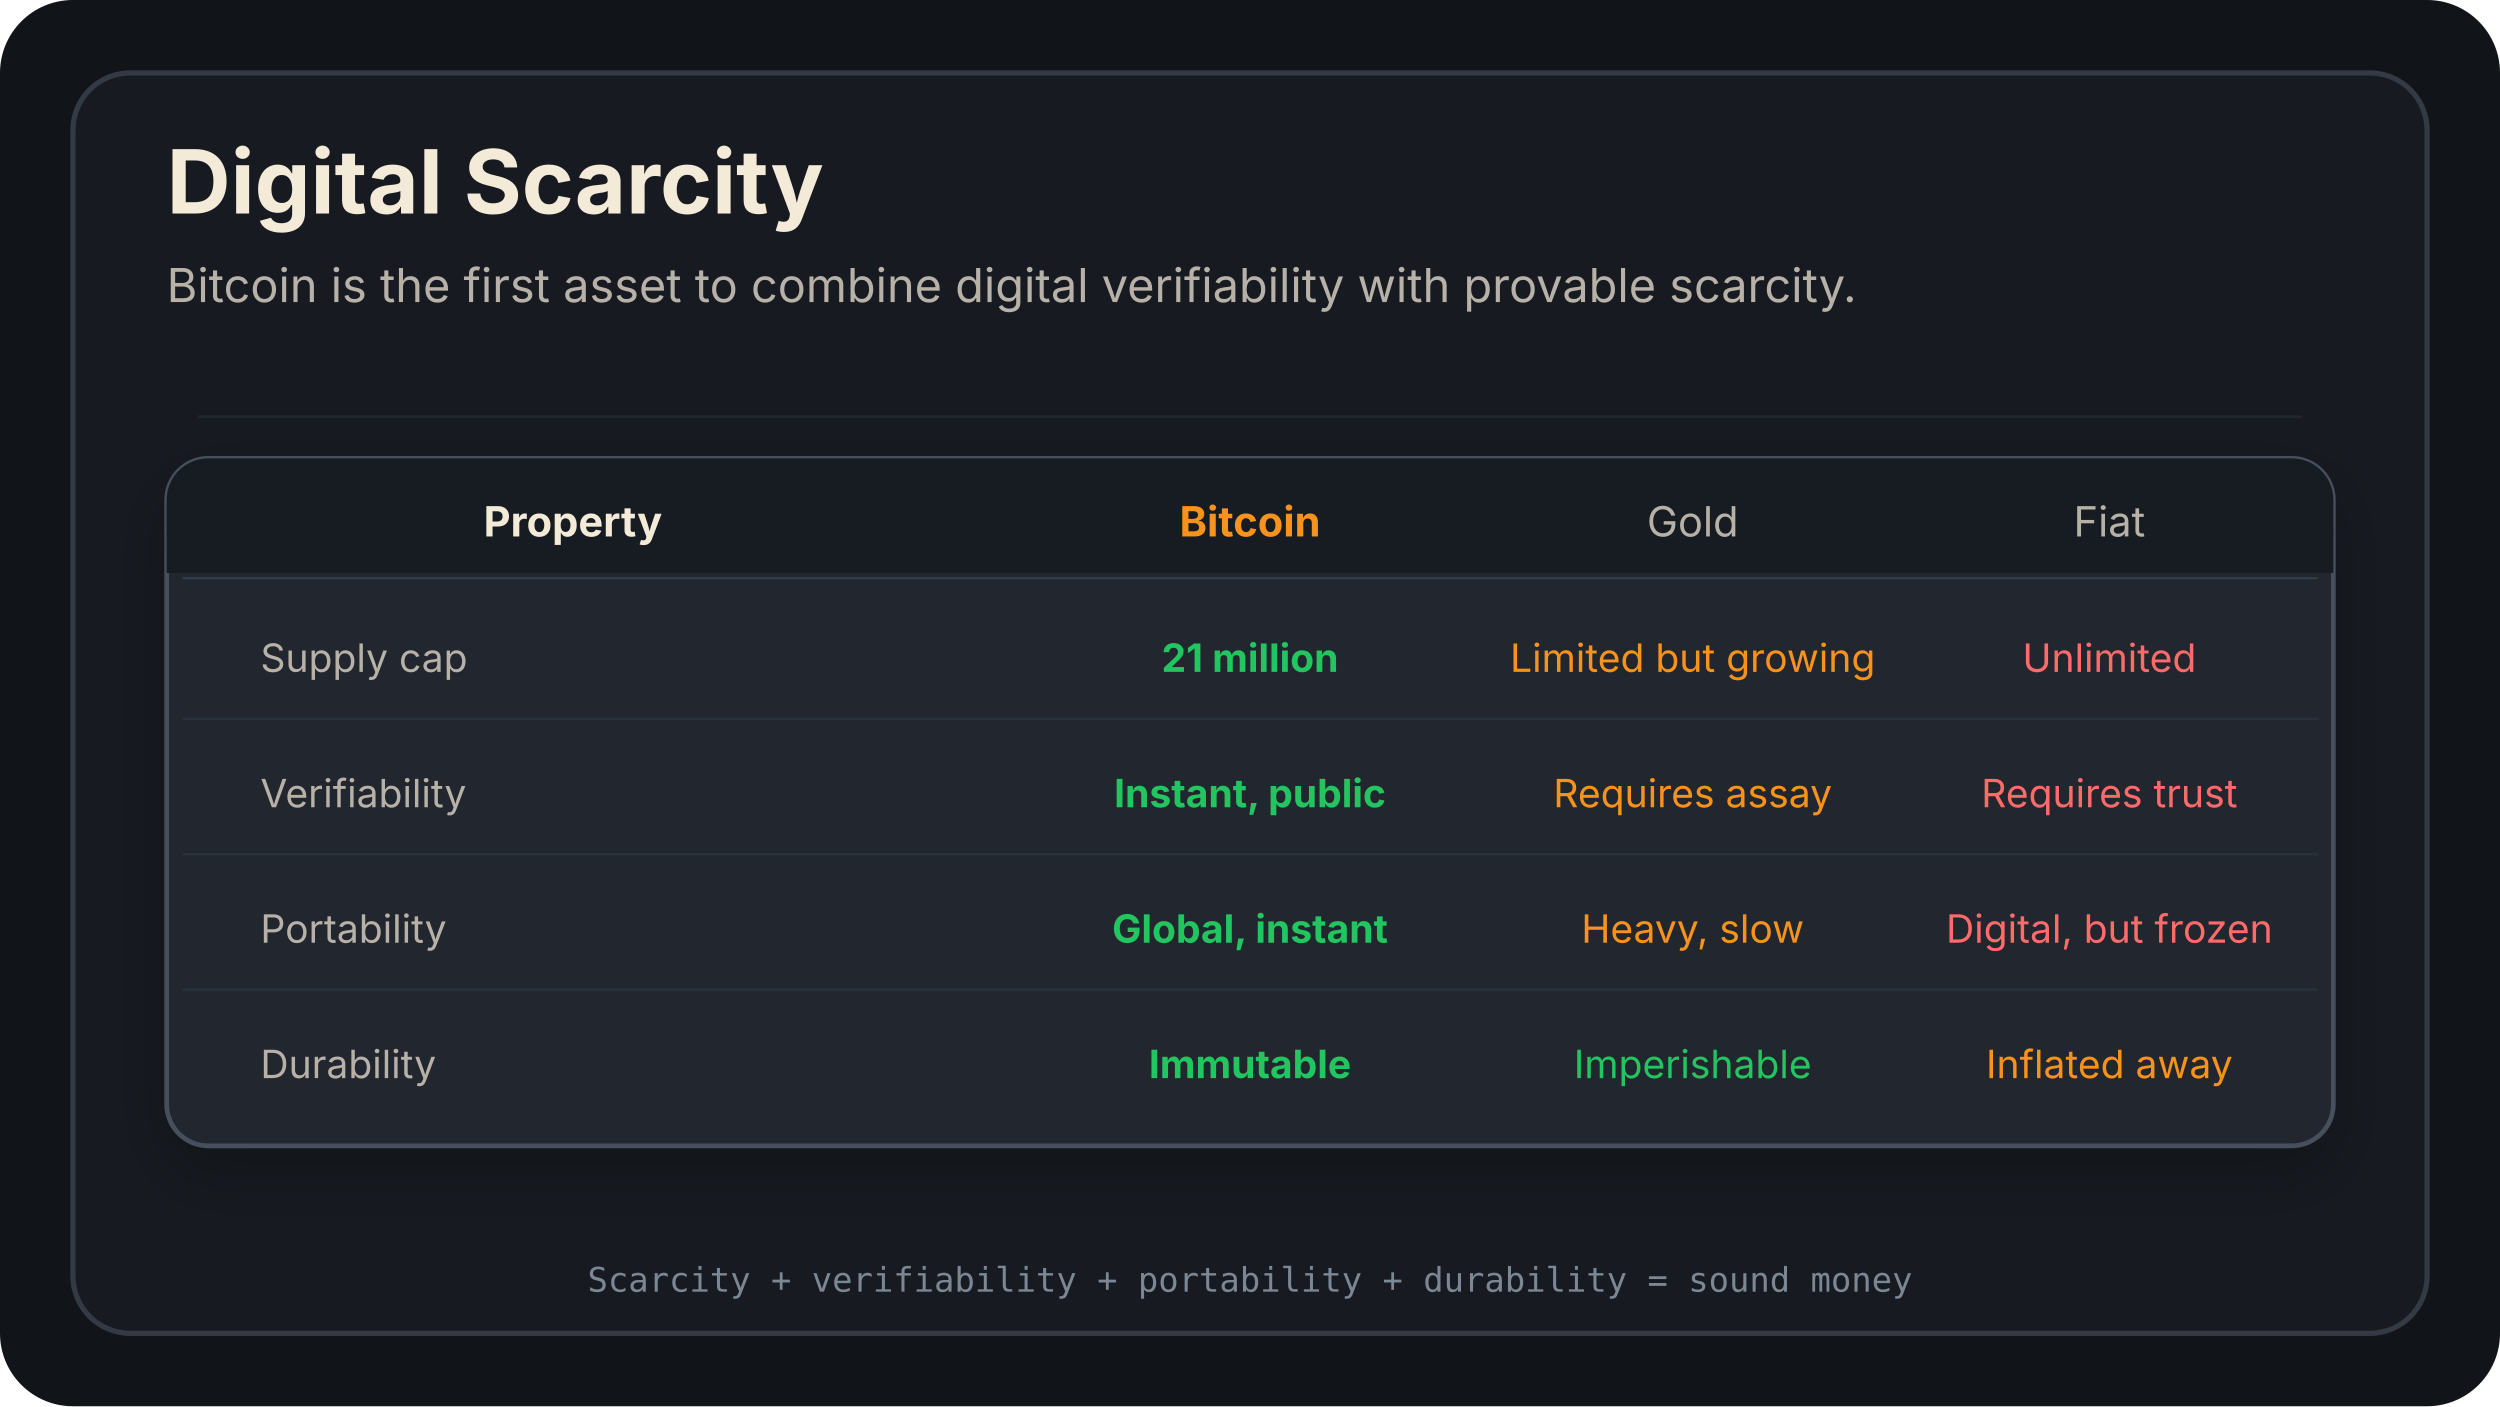
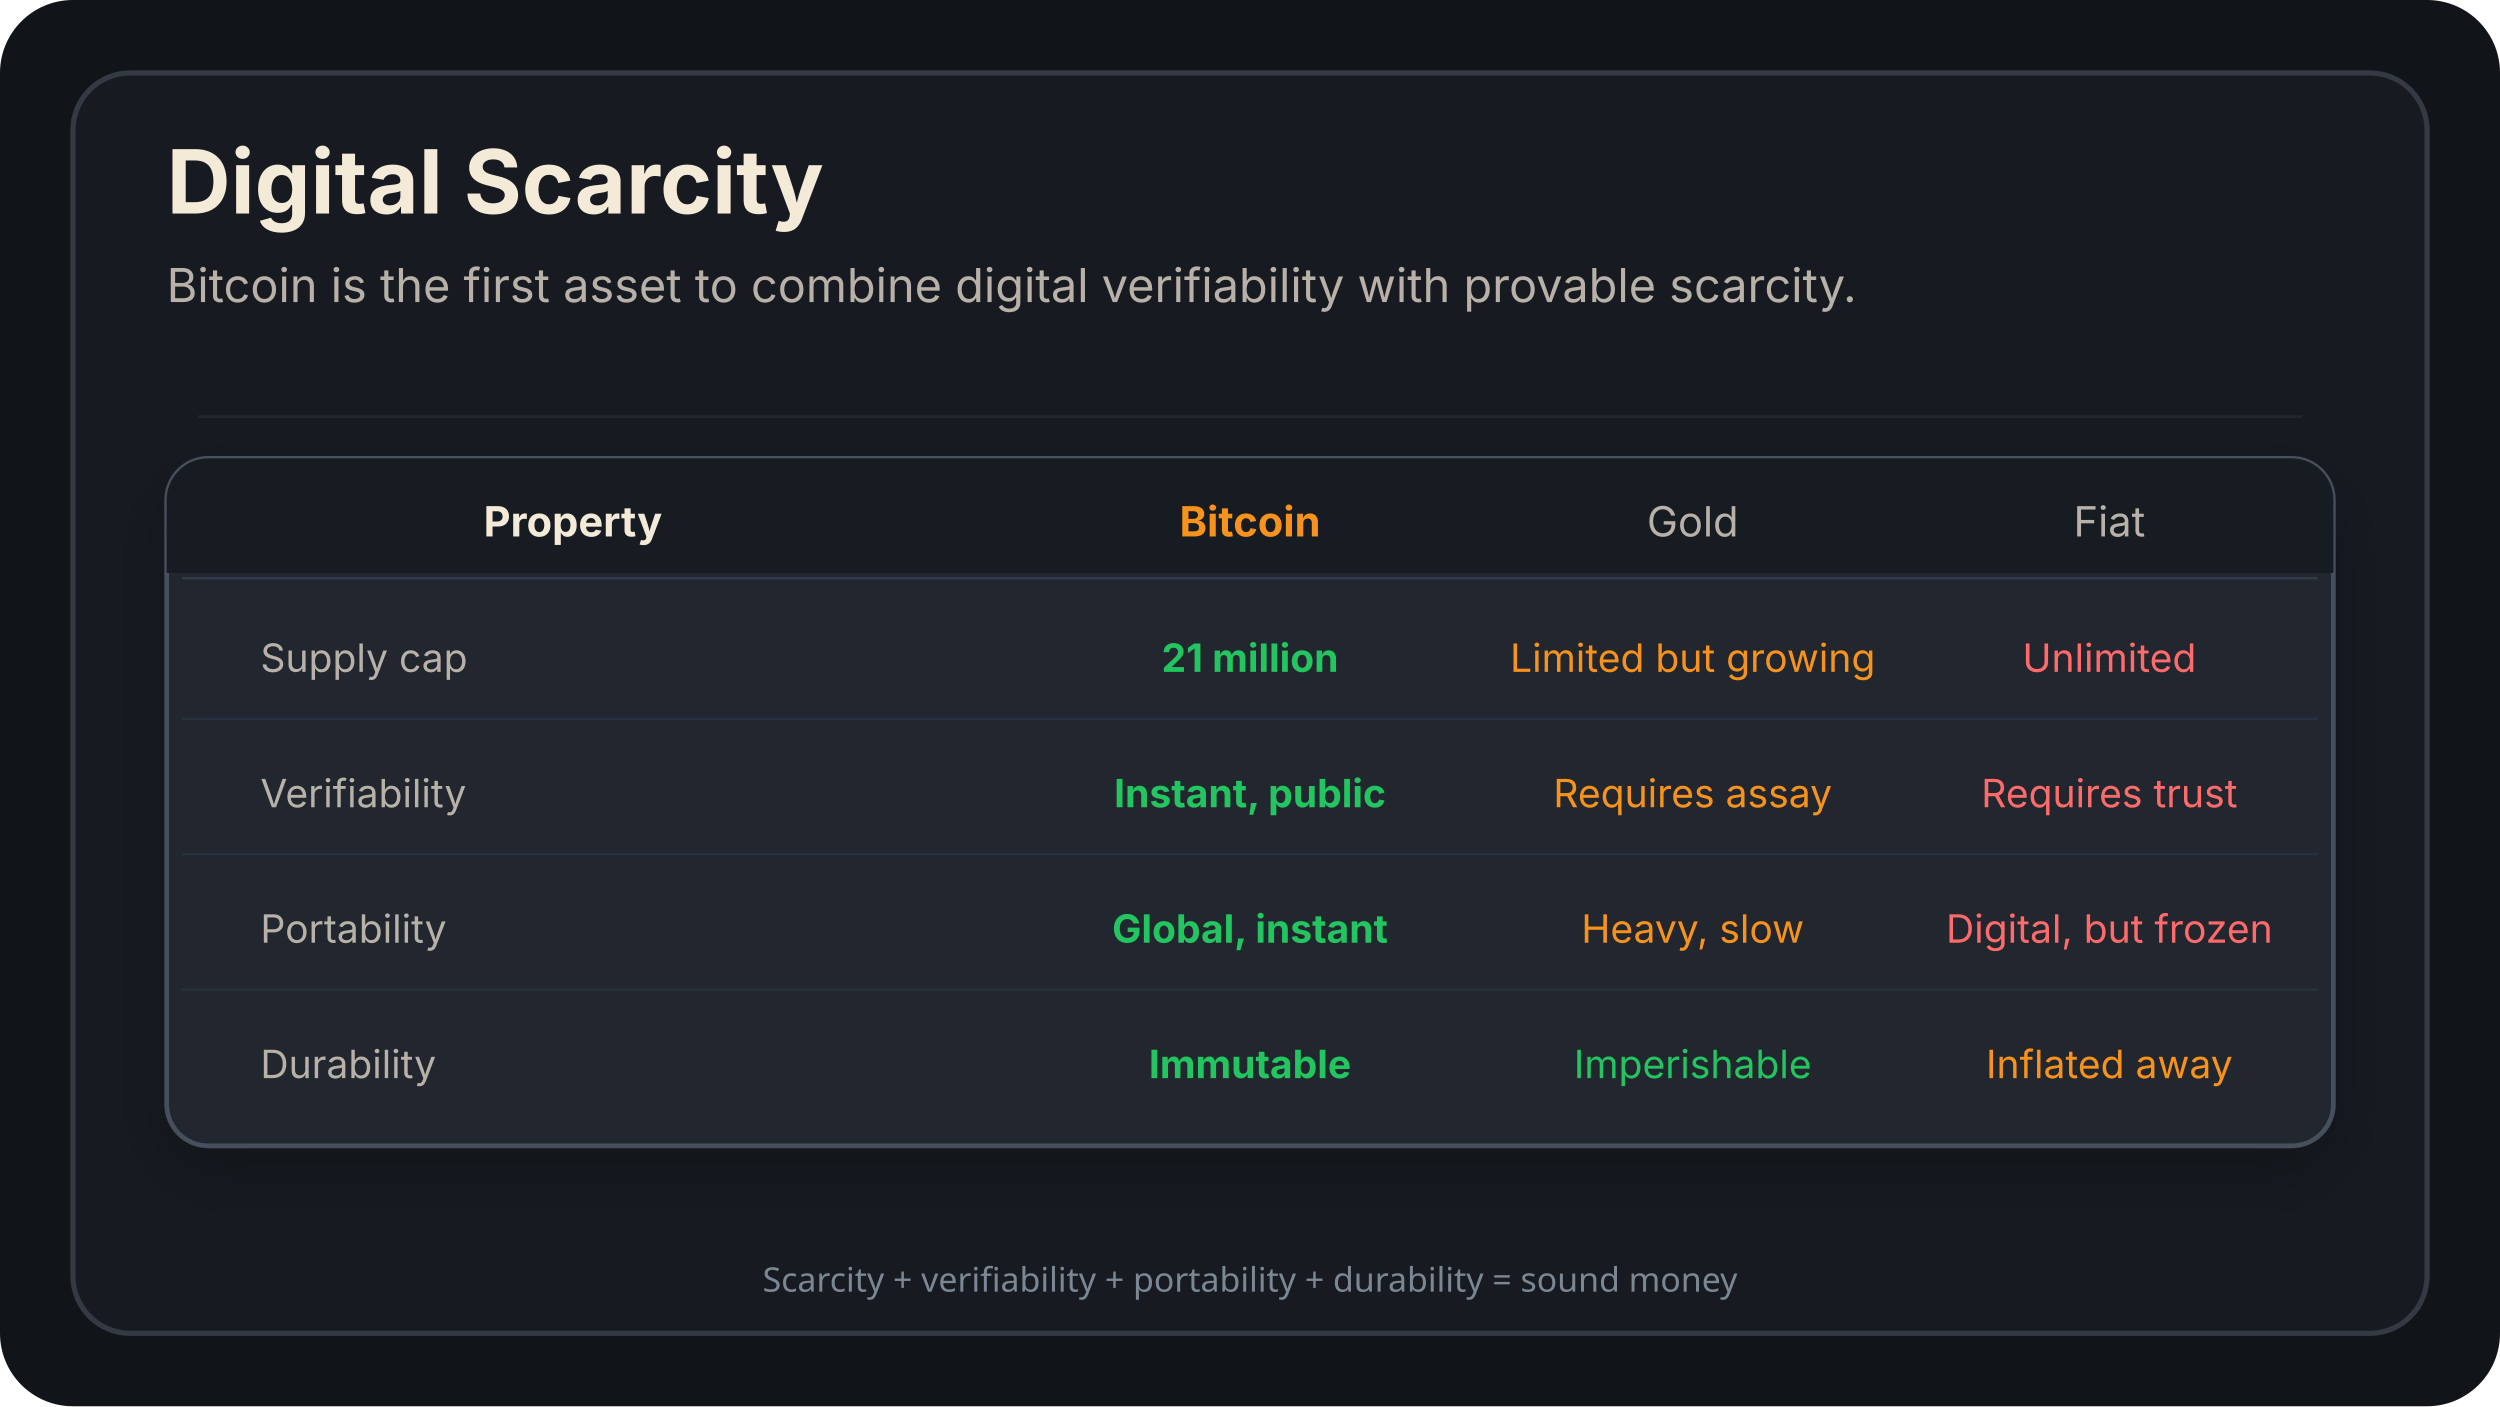
<svg xmlns="http://www.w3.org/2000/svg" width="960" height="540" viewBox="0 0 960 540" fill="none" role="img" aria-labelledby="title desc">
  <defs>
    <filter id="soft" x="-20%" y="-20%" width="140%" height="140%">
      <feDropShadow dx="0" dy="10" stdDeviation="12" flood-color="#000000" flood-opacity="0.24" />
    </filter>
  </defs>
  <rect width="960" height="540" rx="28" fill="#111418" />
  <rect x="28" y="28" width="904" height="484" rx="22" fill="#171B21" stroke="#343A44" stroke-width="2" />
-   <text x="64" y="82" fill="#F4EAD8" font-family="Inter, Arial, sans-serif" font-size="34" font-weight="700">Digital Scarcity</text>
-   <text x="64" y="116" fill="#B7B1A8" font-family="Inter, Arial, sans-serif" font-size="18">Bitcoin is the first asset to combine digital verifiability with provable scarcity.</text>
+   <text x="64" y="82" fill="#F4EAD8" font-family="Inter" font-size="34" font-weight="700">Digital Scarcity</text>
+   <text x="64" y="116" fill="#B7B1A8" font-family="Inter" font-size="18">Bitcoin is the first asset to combine digital verifiability with provable scarcity.</text>
  <g stroke="#28313B" stroke-width="1" opacity="0.55">
    <path d="M76 160H884" />
    <path d="M76 440H884" />
  </g>
  <g filter="url(#soft)">
    <rect x="64" y="176" width="832" height="264" rx="16" fill="#20252D" stroke="#46505C" stroke-width="1.8" />
    <rect x="64" y="176" width="832" height="44" rx="16" fill="#171B21" />
    <rect x="64" y="204" width="832" height="16" fill="#171B21" />
-     <text x="220" y="206" text-anchor="middle" fill="#F4EAD8" font-family="Inter, Arial, sans-serif" font-size="16" font-weight="700">Property</text>
-     <text x="480" y="206" text-anchor="middle" fill="#F7931A" font-family="Inter, Arial, sans-serif" font-size="16" font-weight="700">Bitcoin</text>
-     <text x="650" y="206" text-anchor="middle" fill="#B7B1A8" font-family="Inter, Arial, sans-serif" font-size="16">Gold</text>
-     <text x="810" y="206" text-anchor="middle" fill="#B7B1A8" font-family="Inter, Arial, sans-serif" font-size="16">Fiat</text>
+     <text x="220" y="206" text-anchor="middle" fill="#F4EAD8" font-family="Inter" font-size="16" font-weight="700">Property</text>
+     <text x="480" y="206" text-anchor="middle" fill="#F7931A" font-family="Inter" font-size="16" font-weight="700">Bitcoin</text>
+     <text x="650" y="206" text-anchor="middle" fill="#B7B1A8" font-family="Inter" font-size="16">Gold</text>
+     <text x="810" y="206" text-anchor="middle" fill="#B7B1A8" font-family="Inter" font-size="16">Fiat</text>
    <line x1="70" y1="222" x2="890" y2="222" stroke="#343A44" stroke-width="1" />
-     <text x="100" y="258" fill="#B7B1A8" font-family="Inter, Arial, sans-serif" font-size="15">Supply cap</text>
-     <text x="480" y="258" text-anchor="middle" fill="#22C55E" font-family="Inter, Arial, sans-serif" font-size="15" font-weight="700">21 million</text>
-     <text x="650" y="258" text-anchor="middle" fill="#F7931A" font-family="Inter, Arial, sans-serif" font-size="15">Limited but growing</text>
-     <text x="810" y="258" text-anchor="middle" fill="#FF6B6B" font-family="Inter, Arial, sans-serif" font-size="15">Unlimited</text>
+     <text x="100" y="258" fill="#B7B1A8" font-family="Inter" font-size="15">Supply cap</text>
+     <text x="480" y="258" text-anchor="middle" fill="#22C55E" font-family="Inter" font-size="15" font-weight="700">21 million</text>
+     <text x="650" y="258" text-anchor="middle" fill="#F7931A" font-family="Inter" font-size="15">Limited but growing</text>
+     <text x="810" y="258" text-anchor="middle" fill="#FF6B6B" font-family="Inter" font-size="15">Unlimited</text>
    <line x1="70" y1="276" x2="890" y2="276" stroke="#28313B" stroke-width="1" />
-     <text x="100" y="310" fill="#B7B1A8" font-family="Inter, Arial, sans-serif" font-size="15">Verifiability</text>
-     <text x="480" y="310" text-anchor="middle" fill="#22C55E" font-family="Inter, Arial, sans-serif" font-size="15" font-weight="700">Instant, public</text>
-     <text x="650" y="310" text-anchor="middle" fill="#F7931A" font-family="Inter, Arial, sans-serif" font-size="15">Requires assay</text>
-     <text x="810" y="310" text-anchor="middle" fill="#FF6B6B" font-family="Inter, Arial, sans-serif" font-size="15">Requires trust</text>
+     <text x="100" y="310" fill="#B7B1A8" font-family="Inter" font-size="15">Verifiability</text>
+     <text x="480" y="310" text-anchor="middle" fill="#22C55E" font-family="Inter" font-size="15" font-weight="700">Instant, public</text>
+     <text x="650" y="310" text-anchor="middle" fill="#F7931A" font-family="Inter" font-size="15">Requires assay</text>
+     <text x="810" y="310" text-anchor="middle" fill="#FF6B6B" font-family="Inter" font-size="15">Requires trust</text>
    <line x1="70" y1="328" x2="890" y2="328" stroke="#28313B" stroke-width="1" />
-     <text x="100" y="362" fill="#B7B1A8" font-family="Inter, Arial, sans-serif" font-size="15">Portability</text>
-     <text x="480" y="362" text-anchor="middle" fill="#22C55E" font-family="Inter, Arial, sans-serif" font-size="15" font-weight="700">Global, instant</text>
-     <text x="650" y="362" text-anchor="middle" fill="#F7931A" font-family="Inter, Arial, sans-serif" font-size="15">Heavy, slow</text>
-     <text x="810" y="362" text-anchor="middle" fill="#FF6B6B" font-family="Inter, Arial, sans-serif" font-size="15">Digital, but frozen</text>
+     <text x="100" y="362" fill="#B7B1A8" font-family="Inter" font-size="15">Portability</text>
+     <text x="480" y="362" text-anchor="middle" fill="#22C55E" font-family="Inter" font-size="15" font-weight="700">Global, instant</text>
+     <text x="650" y="362" text-anchor="middle" fill="#F7931A" font-family="Inter" font-size="15">Heavy, slow</text>
+     <text x="810" y="362" text-anchor="middle" fill="#FF6B6B" font-family="Inter" font-size="15">Digital, but frozen</text>
    <line x1="70" y1="380" x2="890" y2="380" stroke="#28313B" stroke-width="1" />
-     <text x="100" y="414" fill="#B7B1A8" font-family="Inter, Arial, sans-serif" font-size="15">Durability</text>
-     <text x="480" y="414" text-anchor="middle" fill="#22C55E" font-family="Inter, Arial, sans-serif" font-size="15" font-weight="700">Immutable</text>
-     <text x="650" y="414" text-anchor="middle" fill="#22C55E" font-family="Inter, Arial, sans-serif" font-size="15">Imperishable</text>
-     <text x="810" y="414" text-anchor="middle" fill="#F7931A" font-family="Inter, Arial, sans-serif" font-size="15">Inflated away</text>
+     <text x="100" y="414" fill="#B7B1A8" font-family="Inter" font-size="15">Durability</text>
+     <text x="480" y="414" text-anchor="middle" fill="#22C55E" font-family="Inter" font-size="15" font-weight="700">Immutable</text>
+     <text x="650" y="414" text-anchor="middle" fill="#22C55E" font-family="Inter" font-size="15">Imperishable</text>
+     <text x="810" y="414" text-anchor="middle" fill="#F7931A" font-family="Inter" font-size="15">Inflated away</text>
  </g>
-   <text x="480" y="496" text-anchor="middle" fill="#7C8794" font-family="JetBrains Mono, monospace" font-size="13">
+   <text x="480" y="496" text-anchor="middle" fill="#7C8794" font-family="JetBrains Mono" font-size="13">
    Scarcity + verifiability + portability + durability = sound money
  </text>
</svg>
